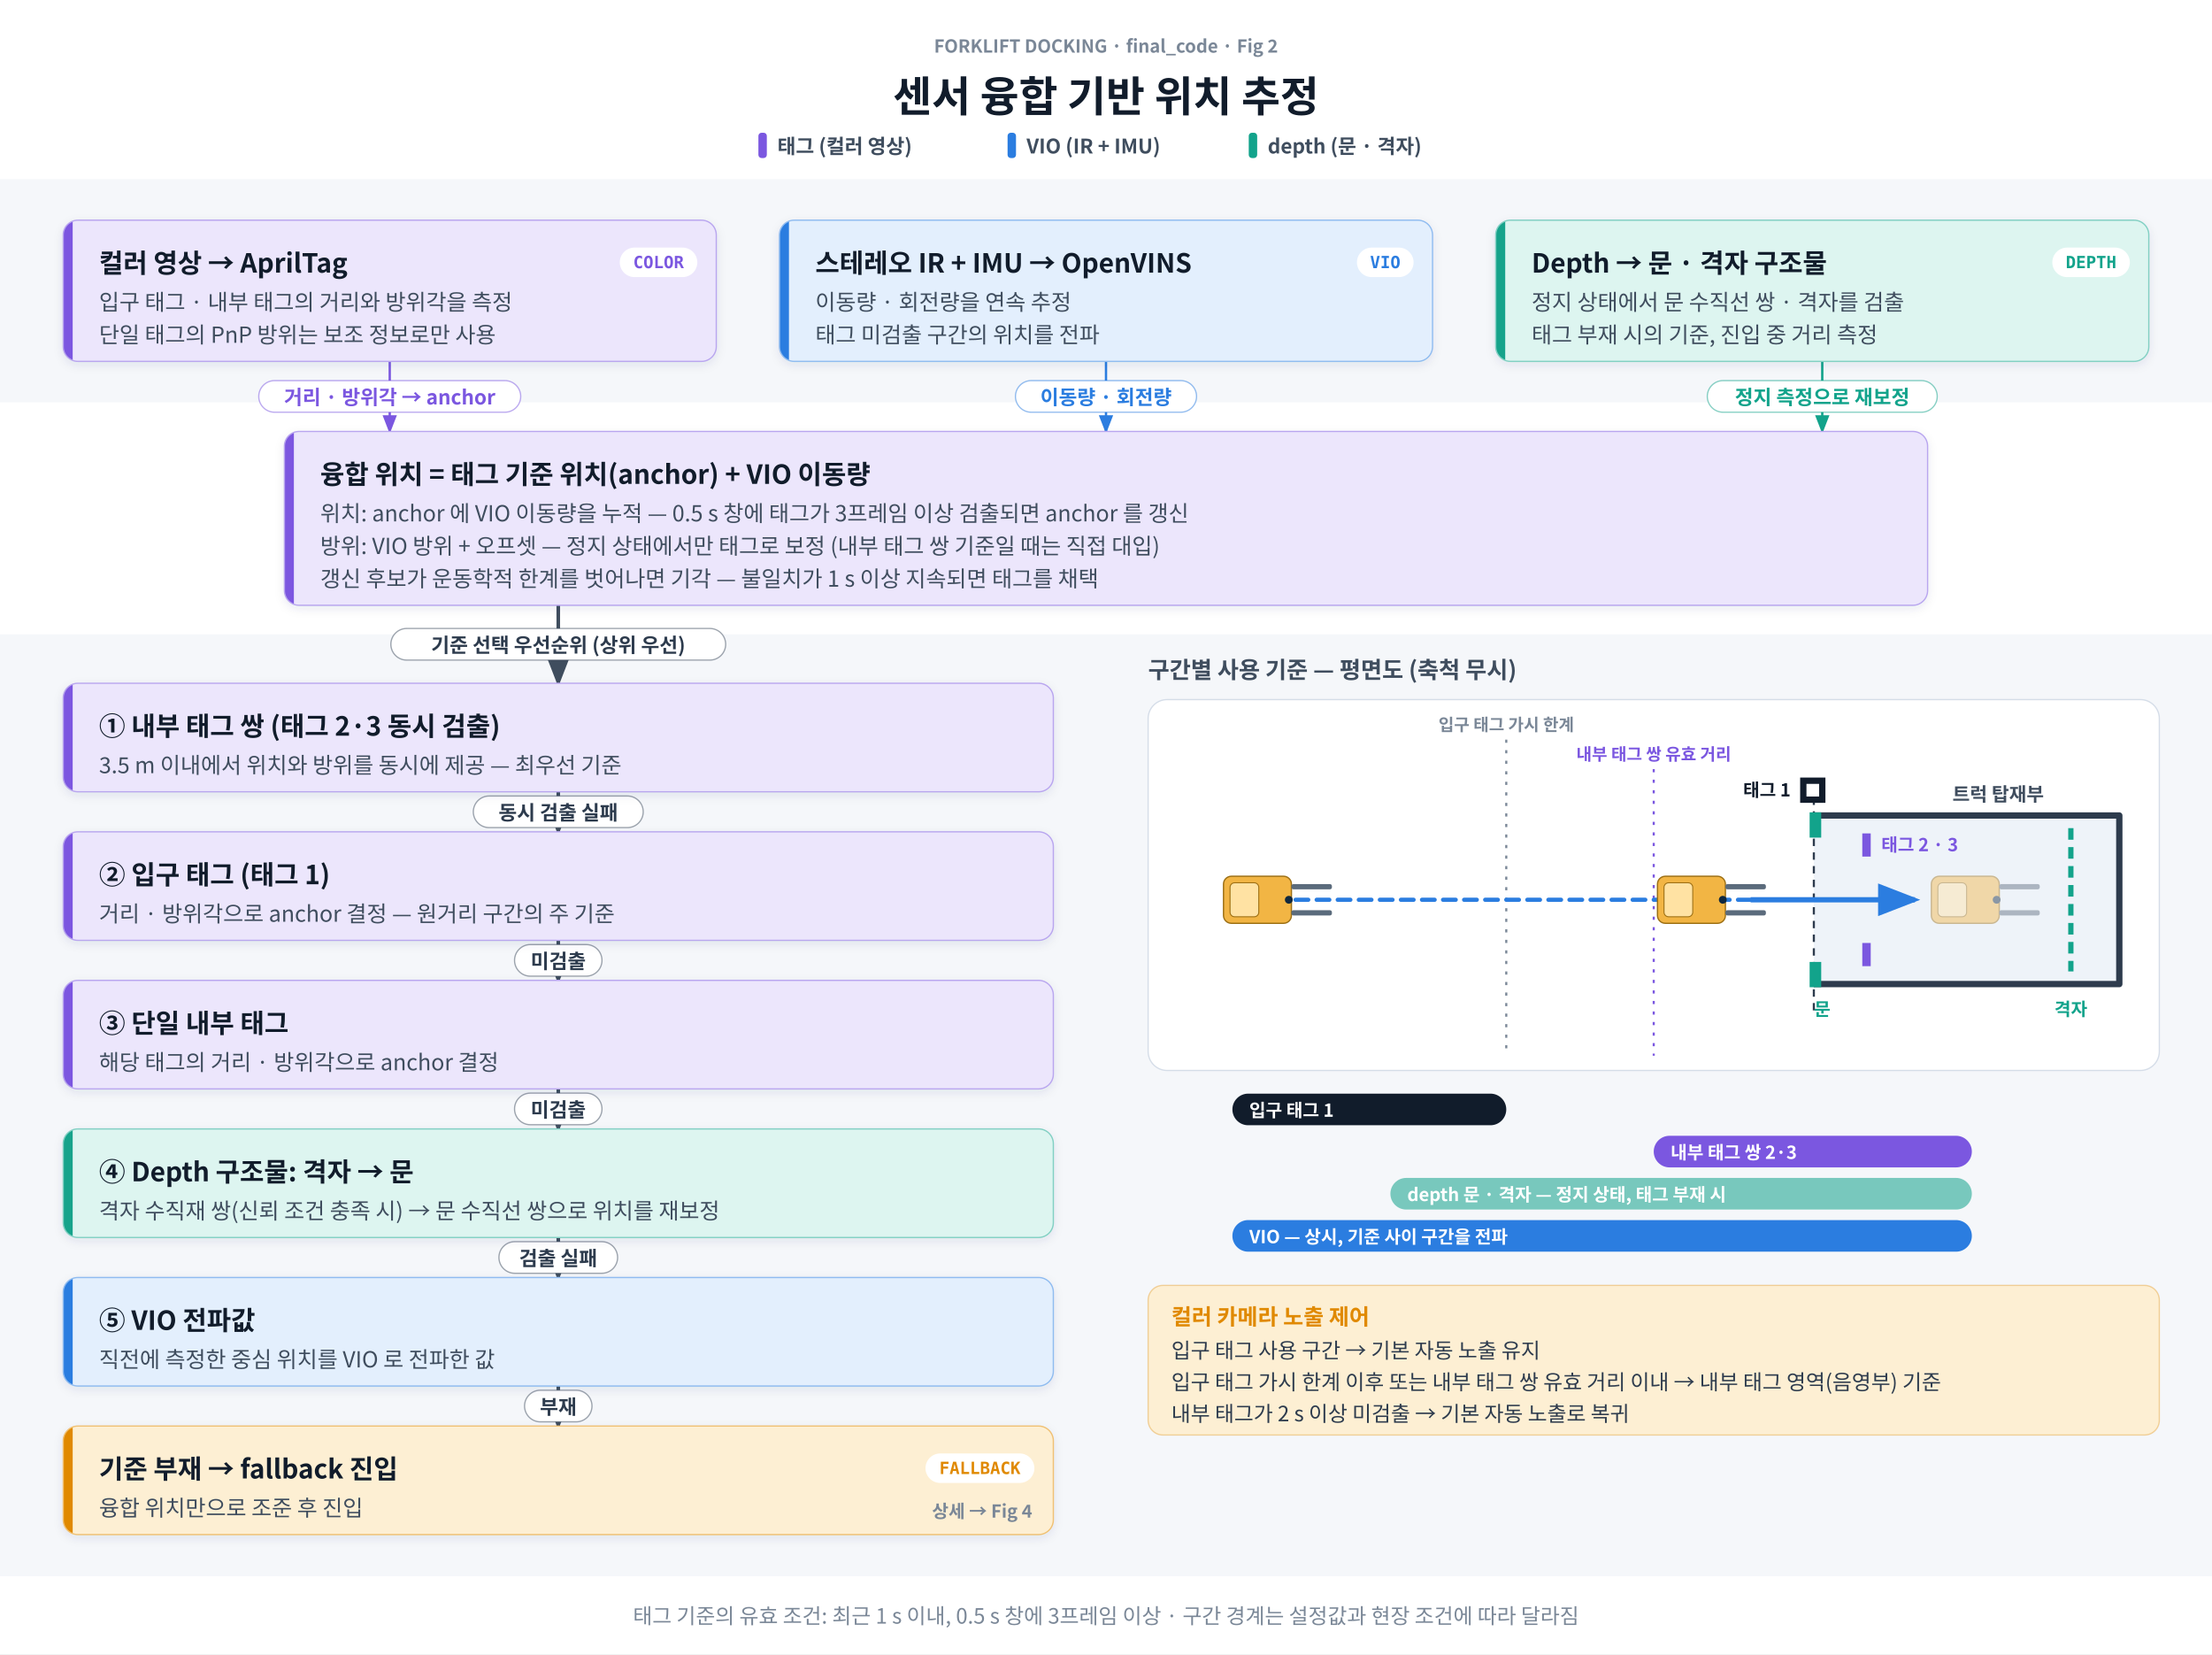
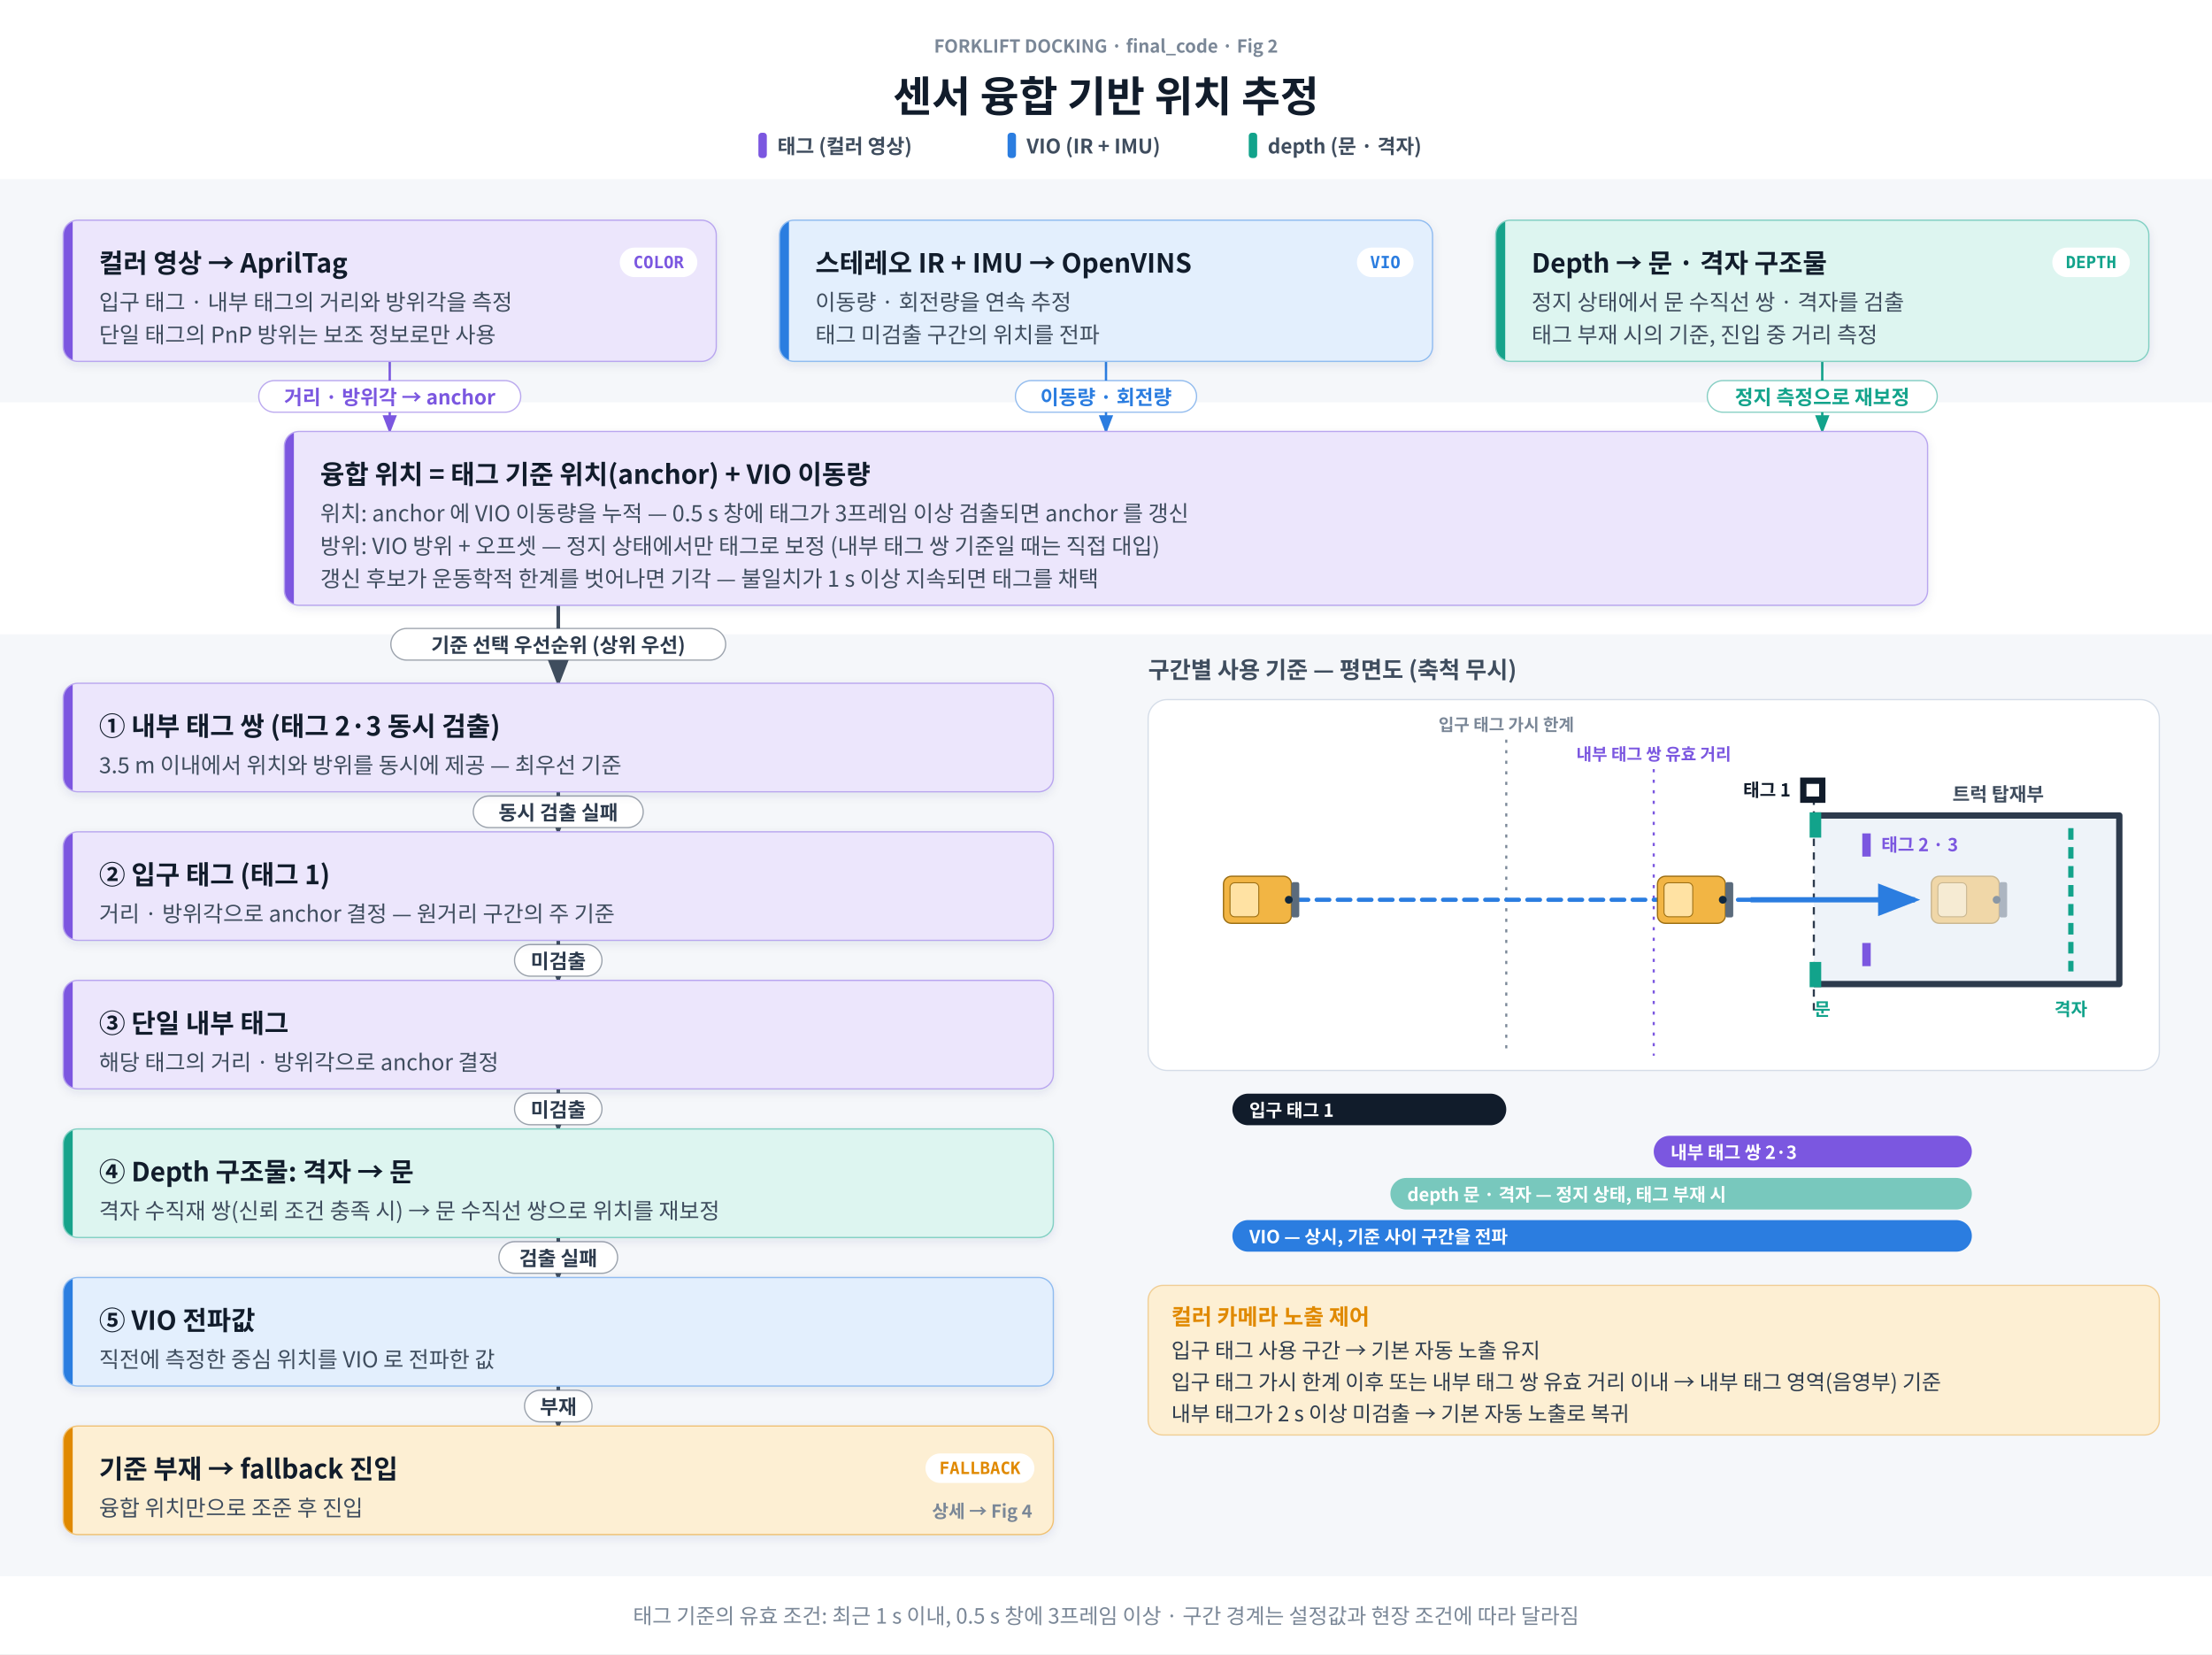
<svg xmlns="http://www.w3.org/2000/svg" width="2100" height="1570" viewBox="0 0 2100 1570" role="img" aria-label="센서 융합 기반 위치 추정">
  <rect width="2100" height="1570" fill="#FFFFFF" />
  <defs>
    <filter id="soft" x="-10%" y="-20%" width="120%" height="150%">
      <feDropShadow dx="0" dy="3" stdDeviation="5" flood-color="#1B3A5C" flood-opacity="0.10" />
    </filter>
    <marker id="amain" markerWidth="8" markerHeight="7" refX="7" refY="3.5" orient="auto" markerUnits="strokeWidth">
      <path d="M0,0.4 L8,3.5 L0,6.6 Z" fill="#3F4D5E" />
    </marker>
    <marker id="aside" markerWidth="8" markerHeight="7" refX="7" refY="3.5" orient="auto" markerUnits="strokeWidth">
      <path d="M0,0.4 L8,3.5 L0,6.6 Z" fill="#8C99A8" />
    </marker>
    <marker id="aobserve" markerWidth="8" markerHeight="7" refX="7" refY="3.5" orient="auto" markerUnits="strokeWidth">
      <path d="M0,0.4 L8,3.5 L0,6.6 Z" fill="#12A38B" />
    </marker>
    <marker id="acorrect" markerWidth="8" markerHeight="7" refX="7" refY="3.5" orient="auto" markerUnits="strokeWidth">
      <path d="M0,0.4 L8,3.5 L0,6.6 Z" fill="#7B57E0" />
    </marker>
    <marker id="aalt" markerWidth="8" markerHeight="7" refX="7" refY="3.5" orient="auto" markerUnits="strokeWidth">
      <path d="M0,0.4 L8,3.5 L0,6.6 Z" fill="#E08900" />
    </marker>
    <marker id="astop" markerWidth="8" markerHeight="7" refX="7" refY="3.5" orient="auto" markerUnits="strokeWidth">
      <path d="M0,0.4 L8,3.5 L0,6.6 Z" fill="#E04458" />
    </marker>
    <marker id="adrive" markerWidth="8" markerHeight="7" refX="7" refY="3.5" orient="auto" markerUnits="strokeWidth">
      <path d="M0,0.4 L8,3.5 L0,6.6 Z" fill="#2B7DE0" />
    </marker>
  </defs>
  <rect x="0" y="170" width="2100" height="212" fill="#F5F7FA" />
  <rect x="0" y="382" width="2100" height="220" fill="#FFFFFF" />
  <rect x="0" y="602" width="2100" height="894" fill="#F5F7FA" />
  <text x="1050" y="44" text-anchor="middle" dominant-baseline="middle" font-family="Apple SD Gothic Neo, Noto Sans CJK KR, sans-serif" font-size="17" font-weight="600" fill="#7A8797">FORKLIFT DOCKING · final_code · Fig 2</text>
  <text x="1050" y="92" text-anchor="middle" dominant-baseline="middle" font-family="Apple SD Gothic Neo, Noto Sans CJK KR, sans-serif" font-size="40" font-weight="800" fill="#111C2B">센서 융합 기반 위치 추정</text>
  <path d="M370,343 L370,409.5" fill="none" stroke="#7B57E0" stroke-width="2.2" marker-end="url(#acorrect)" />
  <rect x="245.66" y="361.25" width="248.68" height="30" rx="15" fill="#FFFFFF" stroke="#7B57E0" stroke-opacity="0.5" stroke-width="1.2" />
  <text x="370" y="377.25" text-anchor="middle" dominant-baseline="middle" font-family="Apple SD Gothic Neo, Noto Sans CJK KR, sans-serif" font-size="19" font-weight="600" fill="#7B57E0">거리 · 방위각 → anchor</text>
  <path d="M1050,343 L1050,409.5" fill="none" stroke="#2B7DE0" stroke-width="2.2" marker-end="url(#adrive)" />
  <rect x="964.04" y="361.25" width="171.92" height="30" rx="15" fill="#FFFFFF" stroke="#2B7DE0" stroke-opacity="0.5" stroke-width="1.2" />
  <text x="1050" y="377.25" text-anchor="middle" dominant-baseline="middle" font-family="Apple SD Gothic Neo, Noto Sans CJK KR, sans-serif" font-size="19" font-weight="600" fill="#2B7DE0">이동량 · 회전량</text>
  <path d="M1730,343 L1730,409.5" fill="none" stroke="#12A38B" stroke-width="2.2" marker-end="url(#aobserve)" />
  <rect x="1620.86" y="361.25" width="218.28" height="30" rx="15" fill="#FFFFFF" stroke="#12A38B" stroke-opacity="0.5" stroke-width="1.2" />
  <text x="1730" y="377.25" text-anchor="middle" dominant-baseline="middle" font-family="Apple SD Gothic Neo, Noto Sans CJK KR, sans-serif" font-size="19" font-weight="600" fill="#12A38B">정지 측정으로 재보정</text>
  <path d="M530,574.5 L530,648.5" fill="none" stroke="#3F4D5E" stroke-width="3.4" marker-end="url(#amain)" />
  <rect x="371.08" y="596.5" width="317.84" height="30" rx="15" fill="#FFFFFF" stroke="#3F4D5E" stroke-opacity="0.5" stroke-width="1.2" />
  <text x="530" y="612.5" text-anchor="middle" dominant-baseline="middle" font-family="Apple SD Gothic Neo, Noto Sans CJK KR, sans-serif" font-size="19" font-weight="600" fill="#2D3B4D">기준 선택 우선순위 (상위 우선)</text>
  <path d="M530,751.5 L530,789.5" fill="none" stroke="#3F4D5E" stroke-width="3.4" marker-end="url(#amain)" />
  <rect x="449.36" y="755.5" width="161.28" height="30" rx="15" fill="#FFFFFF" stroke="#3F4D5E" stroke-opacity="0.5" stroke-width="1.2" />
  <text x="530" y="771.5" text-anchor="middle" dominant-baseline="middle" font-family="Apple SD Gothic Neo, Noto Sans CJK KR, sans-serif" font-size="19" font-weight="600" fill="#2D3B4D">동시 검출 실패</text>
  <path d="M530,892.5 L530,930.5" fill="none" stroke="#3F4D5E" stroke-width="3.4" marker-end="url(#amain)" />
  <rect x="488.5" y="896.5" width="83" height="30" rx="15" fill="#FFFFFF" stroke="#3F4D5E" stroke-opacity="0.5" stroke-width="1.2" />
  <text x="530" y="912.5" text-anchor="middle" dominant-baseline="middle" font-family="Apple SD Gothic Neo, Noto Sans CJK KR, sans-serif" font-size="19" font-weight="600" fill="#2D3B4D">미검출</text>
  <path d="M530,1033.5 L530,1071.5" fill="none" stroke="#3F4D5E" stroke-width="3.4" marker-end="url(#amain)" />
  <rect x="488.5" y="1037.5" width="83" height="30" rx="15" fill="#FFFFFF" stroke="#3F4D5E" stroke-opacity="0.5" stroke-width="1.2" />
  <text x="530" y="1053.5" text-anchor="middle" dominant-baseline="middle" font-family="Apple SD Gothic Neo, Noto Sans CJK KR, sans-serif" font-size="19" font-weight="600" fill="#2D3B4D">미검출</text>
  <path d="M530,1174.5 L530,1212.5" fill="none" stroke="#3F4D5E" stroke-width="3.4" marker-end="url(#amain)" />
  <rect x="473.68" y="1178.5" width="112.64" height="30" rx="15" fill="#FFFFFF" stroke="#3F4D5E" stroke-opacity="0.5" stroke-width="1.2" />
  <text x="530" y="1194.5" text-anchor="middle" dominant-baseline="middle" font-family="Apple SD Gothic Neo, Noto Sans CJK KR, sans-serif" font-size="19" font-weight="600" fill="#2D3B4D">검출 실패</text>
  <path d="M530,1315.5 L530,1353.5" fill="none" stroke="#3F4D5E" stroke-width="3.4" marker-end="url(#amain)" />
  <rect x="498" y="1319.5" width="64" height="30" rx="15" fill="#FFFFFF" stroke="#3F4D5E" stroke-opacity="0.5" stroke-width="1.2" />
  <text x="530" y="1335.5" text-anchor="middle" dominant-baseline="middle" font-family="Apple SD Gothic Neo, Noto Sans CJK KR, sans-serif" font-size="19" font-weight="600" fill="#2D3B4D">부재</text>
  <rect x="60" y="209" width="620" height="134" rx="14" fill="#7B57E0" filter="url(#soft)" />
  <path d="M69,209 H666 A14,14 0 0 1 680,223 V329 A14,14 0 0 1 666,343 H69 Z" fill="#ECE6FC" />
  <rect x="60" y="209" width="620" height="134" rx="14" fill="none" stroke="#B9A6EF" stroke-width="1.2" />
  <text x="94" y="250" text-anchor="start" dominant-baseline="middle" font-family="Apple SD Gothic Neo, Noto Sans CJK KR, sans-serif" font-size="25" font-weight="700" fill="#111C2B">컬러 영상 → AprilTag</text>
  <rect x="588.4" y="235" width="73.6" height="28" rx="14" fill="#FFFFFF" />
  <text x="625.2" y="250" text-anchor="middle" dominant-baseline="middle" font-family="SF Mono, Menlo, Consolas, monospace" font-size="16" font-weight="600" fill="#7B57E0">COLOR</text>
  <text x="94" y="287" text-anchor="start" dominant-baseline="middle" font-family="Apple SD Gothic Neo, Noto Sans CJK KR, sans-serif" font-size="21" font-weight="400" fill="#3F4D5E">입구 태그 · 내부 태그의 거리와 방위각을 측정</text>
  <text x="94" y="318" text-anchor="start" dominant-baseline="middle" font-family="Apple SD Gothic Neo, Noto Sans CJK KR, sans-serif" font-size="21" font-weight="400" fill="#3F4D5E">단일 태그의 PnP 방위는 보조 정보로만 사용</text>
  <rect x="740" y="209" width="620" height="134" rx="14" fill="#2B7DE0" filter="url(#soft)" />
  <path d="M749,209 H1346 A14,14 0 0 1 1360,223 V329 A14,14 0 0 1 1346,343 H749 Z" fill="#E3EFFD" />
  <rect x="740" y="209" width="620" height="134" rx="14" fill="none" stroke="#90BCF0" stroke-width="1.2" />
  <text x="774" y="250" text-anchor="start" dominant-baseline="middle" font-family="Apple SD Gothic Neo, Noto Sans CJK KR, sans-serif" font-size="25" font-weight="700" fill="#111C2B">스테레오 IR + IMU → OpenVINS</text>
  <rect x="1288.24" y="235" width="53.76" height="28" rx="14" fill="#FFFFFF" />
  <text x="1315.12" y="250" text-anchor="middle" dominant-baseline="middle" font-family="SF Mono, Menlo, Consolas, monospace" font-size="16" font-weight="600" fill="#2B7DE0">VIO</text>
  <text x="774" y="287" text-anchor="start" dominant-baseline="middle" font-family="Apple SD Gothic Neo, Noto Sans CJK KR, sans-serif" font-size="21" font-weight="400" fill="#3F4D5E">이동량 · 회전량을 연속 추정</text>
  <text x="774" y="318" text-anchor="start" dominant-baseline="middle" font-family="Apple SD Gothic Neo, Noto Sans CJK KR, sans-serif" font-size="21" font-weight="400" fill="#3F4D5E">태그 미검출 구간의 위치를 전파</text>
  <rect x="1420" y="209" width="620" height="134" rx="14" fill="#12A38B" filter="url(#soft)" />
  <path d="M1429,209 H2026 A14,14 0 0 1 2040,223 V329 A14,14 0 0 1 2026,343 H1429 Z" fill="#DDF5F0" />
  <rect x="1420" y="209" width="620" height="134" rx="14" fill="none" stroke="#82D0C3" stroke-width="1.2" />
  <text x="1454" y="250" text-anchor="start" dominant-baseline="middle" font-family="Apple SD Gothic Neo, Noto Sans CJK KR, sans-serif" font-size="25" font-weight="700" fill="#111C2B">Depth → 문 · 격자 구조물</text>
  <rect x="1948.4" y="235" width="73.6" height="28" rx="14" fill="#FFFFFF" />
  <text x="1985.2" y="250" text-anchor="middle" dominant-baseline="middle" font-family="SF Mono, Menlo, Consolas, monospace" font-size="16" font-weight="600" fill="#12A38B">DEPTH</text>
  <text x="1454" y="287" text-anchor="start" dominant-baseline="middle" font-family="Apple SD Gothic Neo, Noto Sans CJK KR, sans-serif" font-size="21" font-weight="400" fill="#3F4D5E">정지 상태에서 문 수직선 쌍 · 격자를 검출</text>
  <text x="1454" y="318" text-anchor="start" dominant-baseline="middle" font-family="Apple SD Gothic Neo, Noto Sans CJK KR, sans-serif" font-size="21" font-weight="400" fill="#3F4D5E">태그 부재 시의 기준, 진입 중 거리 측정</text>
  <rect x="270" y="409.5" width="1560" height="165" rx="14" fill="#7B57E0" filter="url(#soft)" />
  <path d="M279,409.5 H1816 A14,14 0 0 1 1830,423.5 V560.5 A14,14 0 0 1 1816,574.5 H279 Z" fill="#ECE6FC" />
  <rect x="270" y="409.5" width="1560" height="165" rx="14" fill="none" stroke="#B9A6EF" stroke-width="1.2" />
  <text x="304" y="450.5" text-anchor="start" dominant-baseline="middle" font-family="Apple SD Gothic Neo, Noto Sans CJK KR, sans-serif" font-size="25" font-weight="700" fill="#111C2B">융합 위치 = 태그 기준 위치(anchor) + VIO 이동량</text>
  <text x="304" y="487.5" text-anchor="start" dominant-baseline="middle" font-family="Apple SD Gothic Neo, Noto Sans CJK KR, sans-serif" font-size="21" font-weight="400" fill="#3F4D5E">위치: anchor 에 VIO 이동량을 누적 — 0.5 s 창에 태그가 3프레임 이상 검출되면 anchor 를 갱신</text>
  <text x="304" y="518.5" text-anchor="start" dominant-baseline="middle" font-family="Apple SD Gothic Neo, Noto Sans CJK KR, sans-serif" font-size="21" font-weight="400" fill="#3F4D5E">방위: VIO 방위 + 오프셋 — 정지 상태에서만 태그로 보정 (내부 태그 쌍 기준일 때는 직접 대입)</text>
  <text x="304" y="549.5" text-anchor="start" dominant-baseline="middle" font-family="Apple SD Gothic Neo, Noto Sans CJK KR, sans-serif" font-size="21" font-weight="400" fill="#3F4D5E">갱신 후보가 운동학적 한계를 벗어나면 기각 — 불일치가 1 s 이상 지속되면 태그를 채택</text>
  <rect x="60" y="648.5" width="940" height="103" rx="14" fill="#7B57E0" filter="url(#soft)" />
  <path d="M69,648.5 H986 A14,14 0 0 1 1000,662.5 V737.5 A14,14 0 0 1 986,751.5 H69 Z" fill="#ECE6FC" />
  <rect x="60" y="648.5" width="940" height="103" rx="14" fill="none" stroke="#B9A6EF" stroke-width="1.2" />
  <text x="94" y="689.5" text-anchor="start" dominant-baseline="middle" font-family="Apple SD Gothic Neo, Noto Sans CJK KR, sans-serif" font-size="25" font-weight="700" fill="#111C2B">① 내부 태그 쌍 (태그 2·3 동시 검출)</text>
  <text x="94" y="726.5" text-anchor="start" dominant-baseline="middle" font-family="Apple SD Gothic Neo, Noto Sans CJK KR, sans-serif" font-size="21" font-weight="400" fill="#3F4D5E">3.5 m 이내에서 위치와 방위를 동시에 제공 — 최우선 기준</text>
  <rect x="60" y="789.5" width="940" height="103" rx="14" fill="#7B57E0" filter="url(#soft)" />
  <path d="M69,789.5 H986 A14,14 0 0 1 1000,803.5 V878.5 A14,14 0 0 1 986,892.5 H69 Z" fill="#ECE6FC" />
  <rect x="60" y="789.5" width="940" height="103" rx="14" fill="none" stroke="#B9A6EF" stroke-width="1.2" />
  <text x="94" y="830.5" text-anchor="start" dominant-baseline="middle" font-family="Apple SD Gothic Neo, Noto Sans CJK KR, sans-serif" font-size="25" font-weight="700" fill="#111C2B">② 입구 태그 (태그 1)</text>
  <text x="94" y="867.5" text-anchor="start" dominant-baseline="middle" font-family="Apple SD Gothic Neo, Noto Sans CJK KR, sans-serif" font-size="21" font-weight="400" fill="#3F4D5E">거리 · 방위각으로 anchor 결정 — 원거리 구간의 주 기준</text>
  <rect x="60" y="930.5" width="940" height="103" rx="14" fill="#7B57E0" filter="url(#soft)" />
  <path d="M69,930.5 H986 A14,14 0 0 1 1000,944.5 V1019.5 A14,14 0 0 1 986,1033.5 H69 Z" fill="#ECE6FC" />
  <rect x="60" y="930.5" width="940" height="103" rx="14" fill="none" stroke="#B9A6EF" stroke-width="1.2" />
  <text x="94" y="971.5" text-anchor="start" dominant-baseline="middle" font-family="Apple SD Gothic Neo, Noto Sans CJK KR, sans-serif" font-size="25" font-weight="700" fill="#111C2B">③ 단일 내부 태그</text>
  <text x="94" y="1008.5" text-anchor="start" dominant-baseline="middle" font-family="Apple SD Gothic Neo, Noto Sans CJK KR, sans-serif" font-size="21" font-weight="400" fill="#3F4D5E">해당 태그의 거리 · 방위각으로 anchor 결정</text>
  <rect x="60" y="1071.5" width="940" height="103" rx="14" fill="#12A38B" filter="url(#soft)" />
  <path d="M69,1071.5 H986 A14,14 0 0 1 1000,1085.5 V1160.5 A14,14 0 0 1 986,1174.5 H69 Z" fill="#DDF5F0" />
  <rect x="60" y="1071.5" width="940" height="103" rx="14" fill="none" stroke="#82D0C3" stroke-width="1.2" />
  <text x="94" y="1112.5" text-anchor="start" dominant-baseline="middle" font-family="Apple SD Gothic Neo, Noto Sans CJK KR, sans-serif" font-size="25" font-weight="700" fill="#111C2B">④ Depth 구조물: 격자 → 문</text>
  <text x="94" y="1149.5" text-anchor="start" dominant-baseline="middle" font-family="Apple SD Gothic Neo, Noto Sans CJK KR, sans-serif" font-size="21" font-weight="400" fill="#3F4D5E">격자 수직재 쌍(신뢰 조건 충족 시) → 문 수직선 쌍으로 위치를 재보정</text>
  <rect x="60" y="1212.5" width="940" height="103" rx="14" fill="#2B7DE0" filter="url(#soft)" />
  <path d="M69,1212.5 H986 A14,14 0 0 1 1000,1226.5 V1301.5 A14,14 0 0 1 986,1315.5 H69 Z" fill="#E3EFFD" />
  <rect x="60" y="1212.5" width="940" height="103" rx="14" fill="none" stroke="#90BCF0" stroke-width="1.2" />
  <text x="94" y="1253.5" text-anchor="start" dominant-baseline="middle" font-family="Apple SD Gothic Neo, Noto Sans CJK KR, sans-serif" font-size="25" font-weight="700" fill="#111C2B">⑤ VIO 전파값</text>
  <text x="94" y="1290.5" text-anchor="start" dominant-baseline="middle" font-family="Apple SD Gothic Neo, Noto Sans CJK KR, sans-serif" font-size="21" font-weight="400" fill="#3F4D5E">직전에 측정한 중심 위치를 VIO 로 전파한 값</text>
  <rect x="60" y="1353.5" width="940" height="103" rx="14" fill="#E08900" filter="url(#soft)" />
  <path d="M69,1353.5 H986 A14,14 0 0 1 1000,1367.5 V1442.5 A14,14 0 0 1 986,1456.5 H69 Z" fill="#FDEFD3" />
  <rect x="60" y="1353.5" width="940" height="103" rx="14" fill="none" stroke="#F0C174" stroke-width="1.2" />
  <text x="94" y="1394.5" text-anchor="start" dominant-baseline="middle" font-family="Apple SD Gothic Neo, Noto Sans CJK KR, sans-serif" font-size="25" font-weight="700" fill="#111C2B">기준 부재 → fallback 진입</text>
  <rect x="878.64" y="1379.5" width="103.36" height="28" rx="14" fill="#FFFFFF" />
  <text x="930.32" y="1394.5" text-anchor="middle" dominant-baseline="middle" font-family="SF Mono, Menlo, Consolas, monospace" font-size="16" font-weight="600" fill="#E08900">FALLBACK</text>
  <text x="94" y="1431.5" text-anchor="start" dominant-baseline="middle" font-family="Apple SD Gothic Neo, Noto Sans CJK KR, sans-serif" font-size="21" font-weight="400" fill="#3F4D5E">융합 위치만으로 조준 후 진입</text>
  <text x="980" y="1434.5" text-anchor="end" dominant-baseline="middle" font-family="Apple SD Gothic Neo, Noto Sans CJK KR, sans-serif" font-size="17" font-weight="600" fill="#7A8797">상세 → Fig 4</text>
  <rect x="720" y="126" width="8" height="24" rx="3" fill="#7B57E0" />
  <text x="738" y="139" text-anchor="start" dominant-baseline="middle" font-family="Apple SD Gothic Neo, Noto Sans CJK KR, sans-serif" font-size="19" font-weight="600" fill="#3F4D5E">태그 (컬러 영상)</text>
  <rect x="956.56" y="126" width="8" height="24" rx="3" fill="#2B7DE0" />
  <text x="974.56" y="139" text-anchor="start" dominant-baseline="middle" font-family="Apple SD Gothic Neo, Noto Sans CJK KR, sans-serif" font-size="19" font-weight="600" fill="#3F4D5E">VIO (IR + IMU)</text>
  <rect x="1185.52" y="126" width="8" height="24" rx="3" fill="#12A38B" />
  <text x="1203.52" y="139" text-anchor="start" dominant-baseline="middle" font-family="Apple SD Gothic Neo, Noto Sans CJK KR, sans-serif" font-size="19" font-weight="600" fill="#3F4D5E">depth (문 · 격자)</text>
  <text x="1090" y="636" text-anchor="start" dominant-baseline="middle" font-family="Apple SD Gothic Neo, Noto Sans CJK KR, sans-serif" font-size="22" font-weight="700" fill="#3F4D5E">구간별 사용 기준 — 평면도 (축척 무시)</text>
  <rect x="1090" y="664" width="960" height="352" rx="18" fill="#FFFFFF" stroke="#D5DDE8" stroke-width="1.2" />
  <rect x="1722" y="774" width="290" height="160" fill="#EEF3F9" />
  <path d="M1722,774 H2012 V934 H1722" fill="none" stroke="#2D3B4D" stroke-width="6" stroke-linejoin="round" />
  <text x="1897" y="754" text-anchor="middle" dominant-baseline="middle" font-family="Apple SD Gothic Neo, Noto Sans CJK KR, sans-serif" font-size="18" font-weight="700" fill="#3F4D5E">트럭 탑재부</text>
  <line x1="1722" y1="744" x2="1722" y2="964" stroke="#2D3B4D" stroke-width="2" stroke-dasharray="7 6" />
  <rect x="1718" y="771" width="11" height="24" fill="#12A38B" />
  <rect x="1718" y="913" width="11" height="24" fill="#12A38B" />
  <line x1="1966" y1="786" x2="1966" y2="922" stroke="#12A38B" stroke-width="5" stroke-dasharray="11 7" />
  <text x="1966" y="958" text-anchor="middle" dominant-baseline="middle" font-family="Apple SD Gothic Neo, Noto Sans CJK KR, sans-serif" font-size="17" font-weight="700" fill="#12A38B">격자</text>
  <text x="1730" y="958" text-anchor="middle" dominant-baseline="middle" font-family="Apple SD Gothic Neo, Noto Sans CJK KR, sans-serif" font-size="17" font-weight="700" fill="#12A38B">문</text>
  <rect x="1709" y="738" width="24" height="24" fill="#111C2B" />
  <rect x="1715" y="744" width="12" height="12" fill="#FFFFFF" />
  <text x="1700" y="750" text-anchor="end" dominant-baseline="middle" font-family="Apple SD Gothic Neo, Noto Sans CJK KR, sans-serif" font-size="17" font-weight="700" fill="#111C2B">태그 1</text>
  <rect x="1768" y="791" width="8" height="22" fill="#7B57E0" />
  <rect x="1768" y="895" width="8" height="22" fill="#7B57E0" />
  <text x="1786" y="802" text-anchor="start" dominant-baseline="middle" font-family="Apple SD Gothic Neo, Noto Sans CJK KR, sans-serif" font-size="17" font-weight="700" fill="#7B57E0">태그 2 · 3</text>
  <line x1="1430" y1="702" x2="1430" y2="1002" stroke="#7A8797" stroke-width="2" stroke-dasharray="3 7" />
  <text x="1430" y="688" text-anchor="middle" dominant-baseline="middle" font-family="Apple SD Gothic Neo, Noto Sans CJK KR, sans-serif" font-size="16" font-weight="600" fill="#7A8797">입구 태그 가시 한계</text>
  <line x1="1570" y1="730" x2="1570" y2="1002" stroke="#7B57E0" stroke-width="2" stroke-dasharray="3 7" />
  <text x="1570" y="716" text-anchor="middle" dominant-baseline="middle" font-family="Apple SD Gothic Neo, Noto Sans CJK KR, sans-serif" font-size="16" font-weight="600" fill="#7B57E0">내부 태그 쌍 유효 거리</text>
  <path d="M1170,854 H1662" fill="none" stroke="#2B7DE0" stroke-width="4" stroke-dasharray="12 8" stroke-linecap="round" />
  <path d="M1662,854 H1818" fill="none" stroke="#2B7DE0" stroke-width="5" marker-end="url(#adrive)" />
  <g transform="translate(1200,854) rotate(0) scale(0.62)">
    <rect x="-62" y="-36" width="104" height="72" rx="12" fill="#F2B544" stroke="#9C6F14" stroke-width="2" />
    <rect x="-52" y="-26" width="44" height="52" rx="7" fill="#FFE2A3" stroke="#9C6F14" stroke-width="1.5" />
-     <rect x="42" y="-24" width="62" height="8" rx="3" fill="#5B6B7C" />
-     <rect x="42" y="16" width="62" height="8" rx="3" fill="#5B6B7C" />
+     <rect x="42" y="-27" width="12" height="54" rx="3" fill="#5B6B7C" />
    <circle cx="38" cy="0" r="6" fill="#10283E" />
  </g>
  <g transform="translate(1612,854) rotate(0) scale(0.62)">
    <rect x="-62" y="-36" width="104" height="72" rx="12" fill="#F2B544" stroke="#9C6F14" stroke-width="2" />
    <rect x="-52" y="-26" width="44" height="52" rx="7" fill="#FFE2A3" stroke="#9C6F14" stroke-width="1.5" />
-     <rect x="42" y="-24" width="62" height="8" rx="3" fill="#5B6B7C" />
-     <rect x="42" y="16" width="62" height="8" rx="3" fill="#5B6B7C" />
+     <rect x="42" y="-27" width="12" height="54" rx="3" fill="#5B6B7C" />
    <circle cx="38" cy="0" r="6" fill="#10283E" />
  </g>
  <g transform="translate(1872,854) rotate(0) scale(0.62)" opacity="0.45">
    <rect x="-62" y="-36" width="104" height="72" rx="12" fill="#F2B544" stroke="#9C6F14" stroke-width="2" />
    <rect x="-52" y="-26" width="44" height="52" rx="7" fill="#FFE2A3" stroke="#9C6F14" stroke-width="1.5" />
-     <rect x="42" y="-24" width="62" height="8" rx="3" fill="#5B6B7C" />
-     <rect x="42" y="16" width="62" height="8" rx="3" fill="#5B6B7C" />
+     <rect x="42" y="-27" width="12" height="54" rx="3" fill="#5B6B7C" />
    <circle cx="38" cy="0" r="6" fill="#10283E" />
  </g>
  <rect x="1170" y="1038" width="260" height="30" rx="15" fill="#111C2B" opacity="1" />
  <text x="1186" y="1054" text-anchor="start" dominant-baseline="middle" font-family="Apple SD Gothic Neo, Noto Sans CJK KR, sans-serif" font-size="17" font-weight="700" fill="#FFFFFF">입구 태그 1</text>
  <rect x="1570" y="1078" width="302" height="30" rx="15" fill="#7B57E0" opacity="1" />
  <text x="1586" y="1094" text-anchor="start" dominant-baseline="middle" font-family="Apple SD Gothic Neo, Noto Sans CJK KR, sans-serif" font-size="17" font-weight="700" fill="#FFFFFF">내부 태그 쌍 2·3</text>
  <rect x="1320" y="1118" width="552" height="30" rx="15" fill="#12A38B" opacity="0.55" />
  <text x="1336" y="1134" text-anchor="start" dominant-baseline="middle" font-family="Apple SD Gothic Neo, Noto Sans CJK KR, sans-serif" font-size="17" font-weight="700" fill="#FFFFFF">depth 문 · 격자 — 정지 상태, 태그 부재 시</text>
  <rect x="1170" y="1158" width="702" height="30" rx="15" fill="#2B7DE0" opacity="1" />
  <text x="1186" y="1174" text-anchor="start" dominant-baseline="middle" font-family="Apple SD Gothic Neo, Noto Sans CJK KR, sans-serif" font-size="17" font-weight="700" fill="#FFFFFF">VIO — 상시, 기준 사이 구간을 전파</text>
  <rect x="1090" y="1220" width="960" height="142" rx="14" fill="#FDEFD3" stroke="#E08900" stroke-opacity="0.35" stroke-width="1.2" />
  <text x="1112" y="1250" text-anchor="start" dominant-baseline="middle" font-family="Apple SD Gothic Neo, Noto Sans CJK KR, sans-serif" font-size="21" font-weight="700" fill="#E08900">컬러 카메라 노출 제어</text>
  <text x="1112" y="1282" text-anchor="start" dominant-baseline="middle" font-family="Apple SD Gothic Neo, Noto Sans CJK KR, sans-serif" font-size="20" font-weight="400" fill="#2D3B4D">입구 태그 사용 구간 → 기본 자동 노출 유지</text>
  <text x="1112" y="1312" text-anchor="start" dominant-baseline="middle" font-family="Apple SD Gothic Neo, Noto Sans CJK KR, sans-serif" font-size="20" font-weight="400" fill="#2D3B4D">입구 태그 가시 한계 이후 또는 내부 태그 쌍 유효 거리 이내 → 내부 태그 영역(음영부) 기준</text>
  <text x="1112" y="1342" text-anchor="start" dominant-baseline="middle" font-family="Apple SD Gothic Neo, Noto Sans CJK KR, sans-serif" font-size="20" font-weight="400" fill="#2D3B4D">내부 태그가 2 s 이상 미검출 → 기본 자동 노출로 복귀</text>
  <text x="1050" y="1534" text-anchor="middle" dominant-baseline="middle" font-family="Apple SD Gothic Neo, Noto Sans CJK KR, sans-serif" font-size="20" font-weight="400" fill="#7A8797">태그 기준의 유효 조건: 최근 1 s 이내, 0.5 s 창에 3프레임 이상  ·  구간 경계는 설정값과 현장 조건에 따라 달라짐</text>
</svg>
